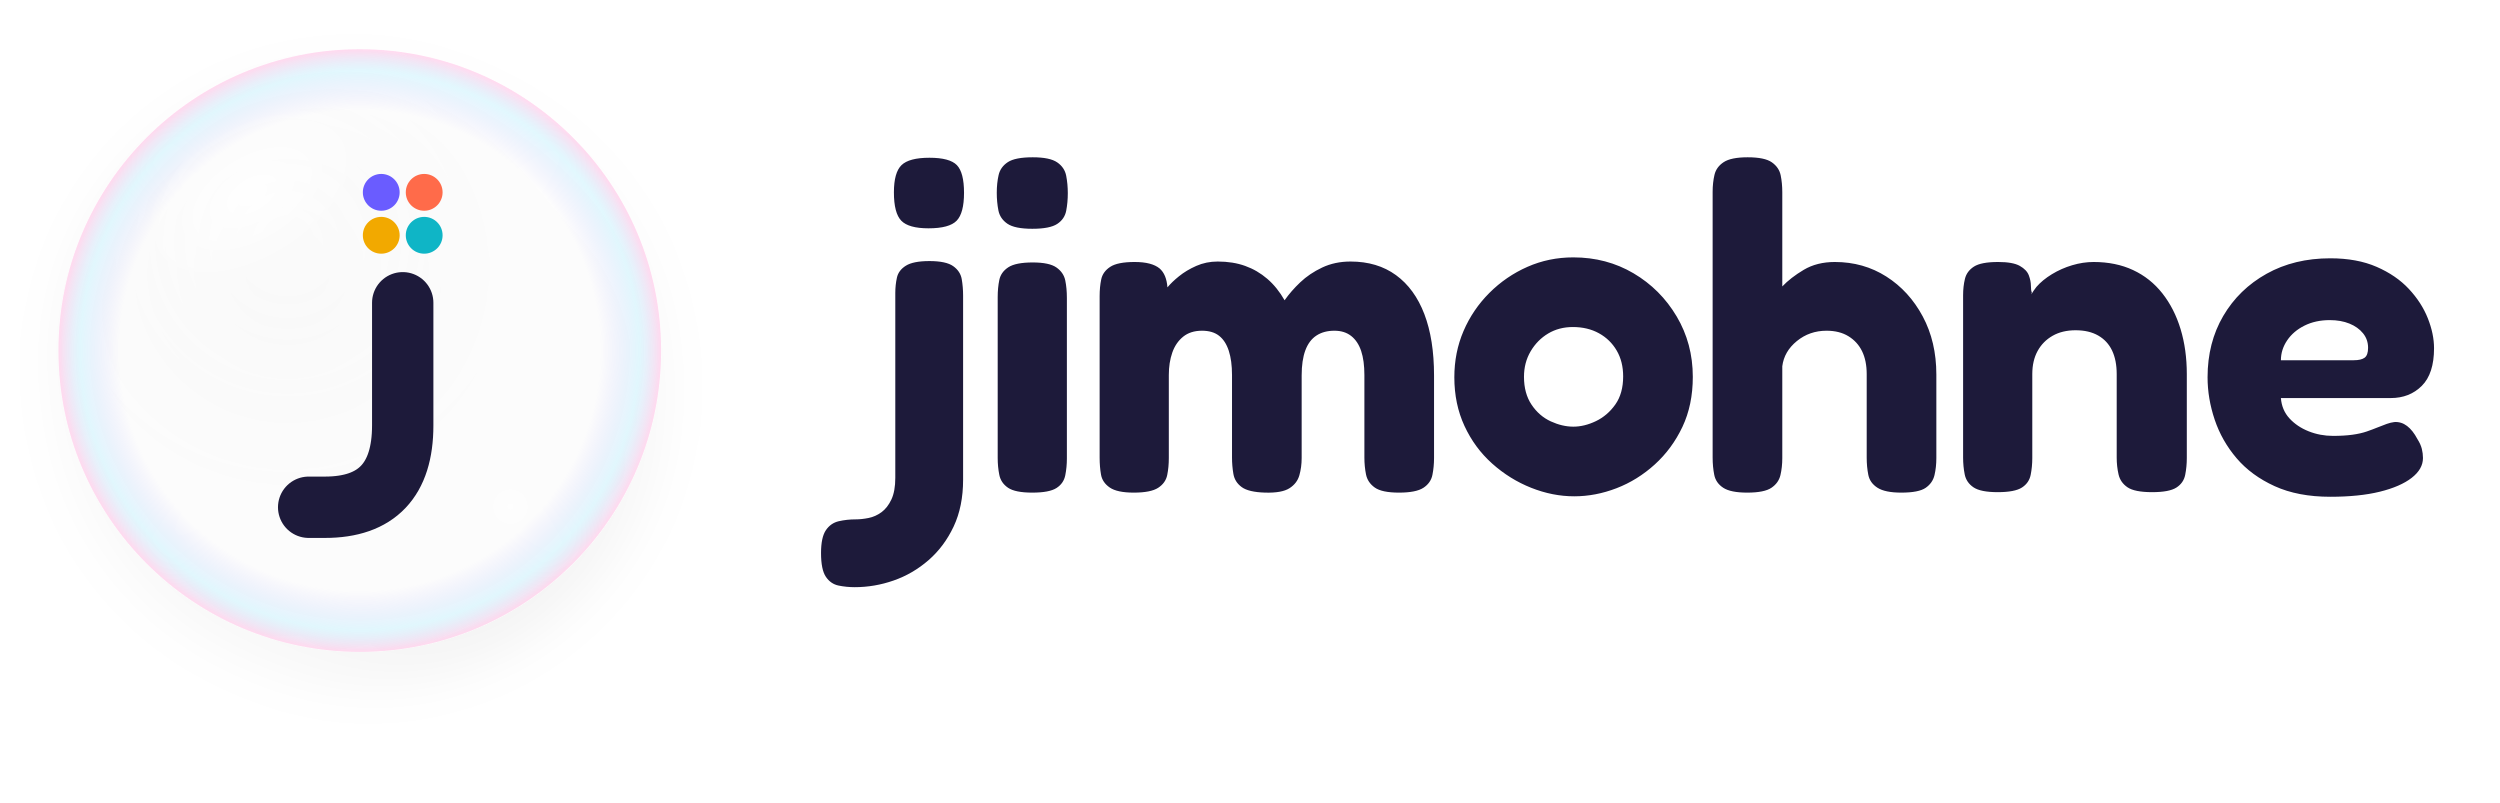
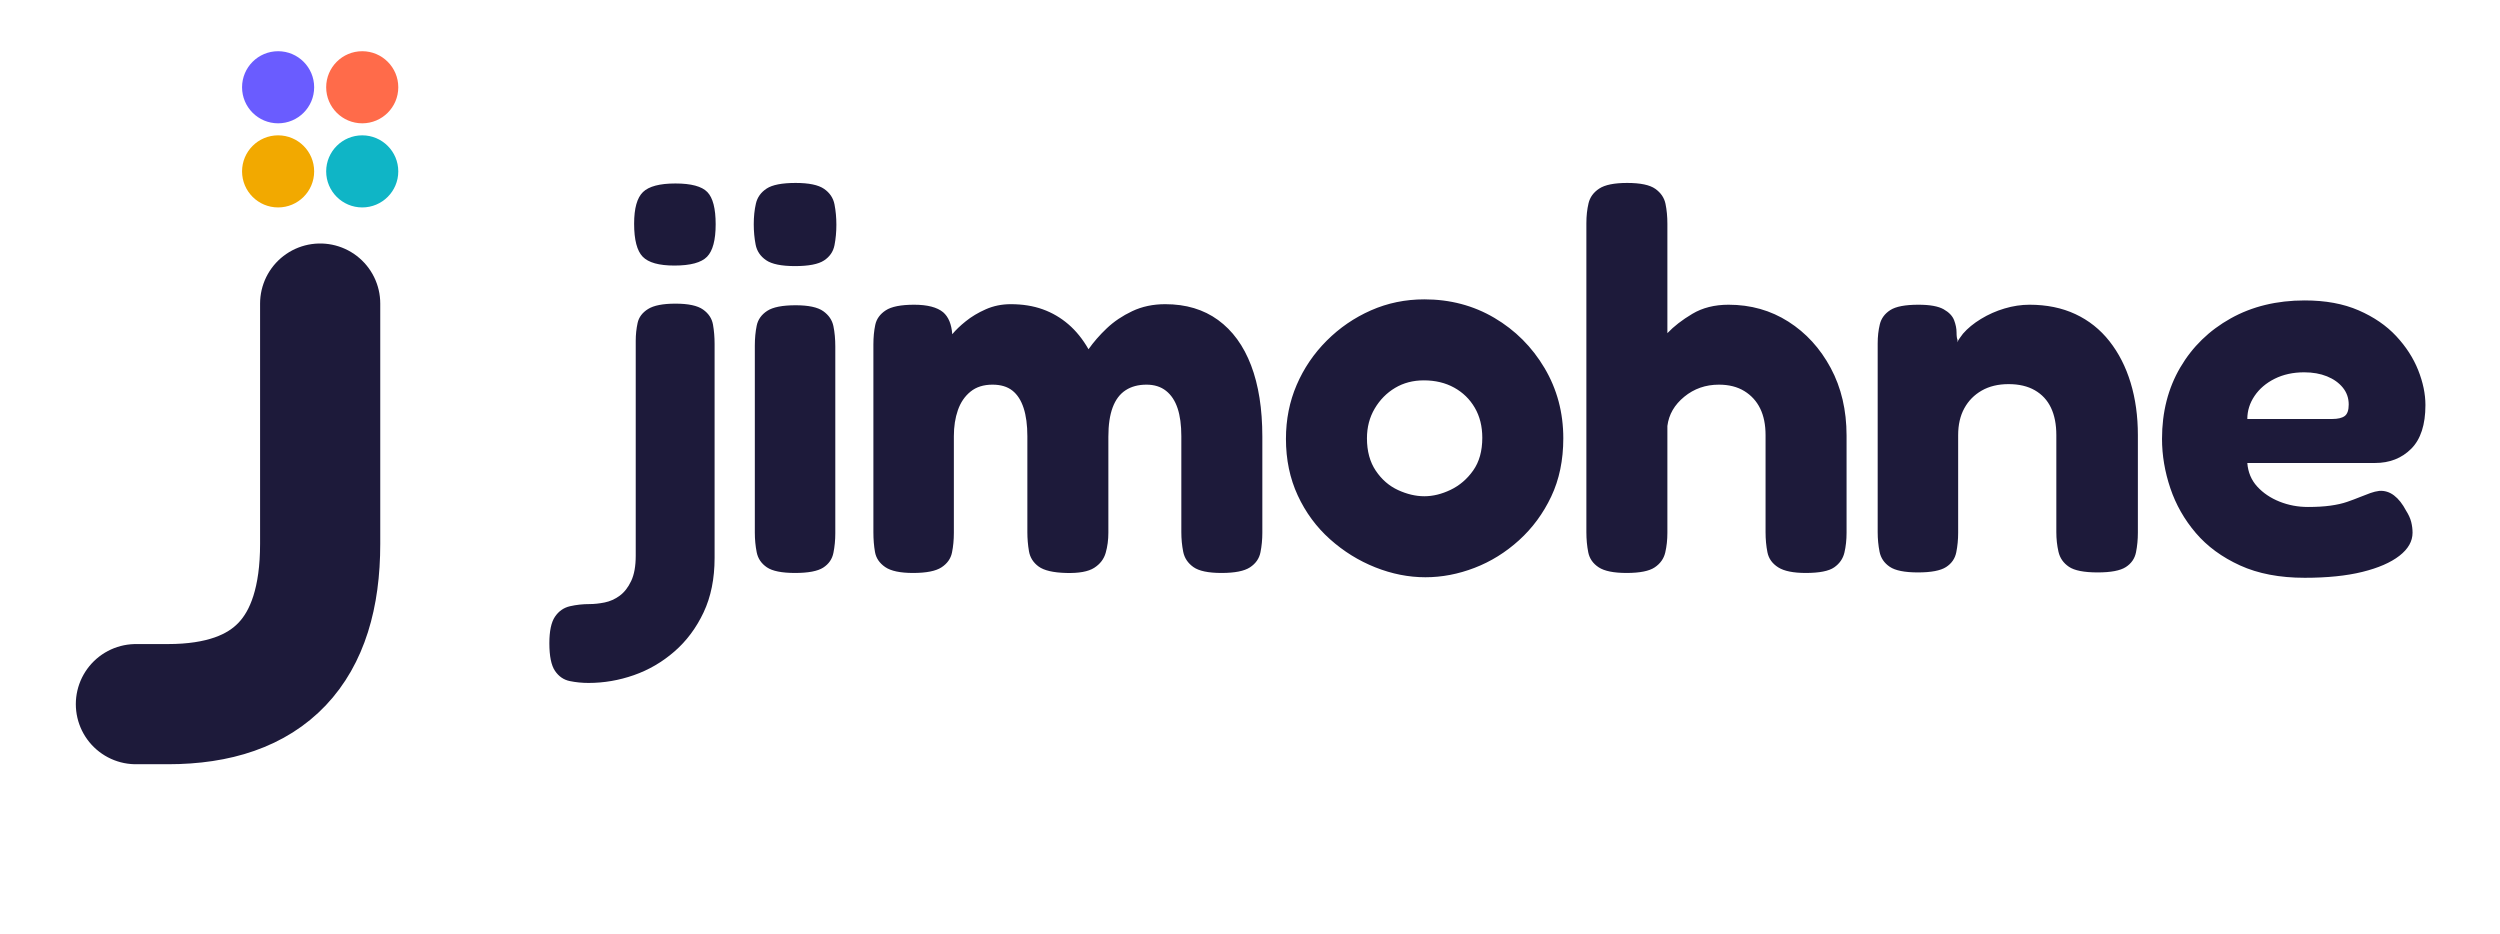
- <svg xmlns="http://www.w3.org/2000/svg" viewBox="-8 -6 542 174" width="542" height="174" role="img" aria-label="Jimohne">
-   <g transform="scale(0.58333)">
-     <defs>
-       <radialGradient id="lB" cx="0.38" cy="0.32" r="0.75">
-         <stop offset="0" stop-color="#ffffff" stop-opacity="0.5" />
-         <stop offset="0.55" stop-color="#ffffff" stop-opacity="0.14" />
-         <stop offset="0.86" stop-color="#ffffff" stop-opacity="0.18" />
-         <stop offset="1" stop-color="#ffffff" stop-opacity="0.55" />
-       </radialGradient>
-       <radialGradient id="lI" cx="0.5" cy="0.5" r="0.5">
-         <stop offset="0.8" stop-color="#8b7dff" stop-opacity="0" />
-         <stop offset="0.93" stop-color="#7fe3ff" stop-opacity="0.22" />
-         <stop offset="1" stop-color="#ff9ad5" stop-opacity="0.35" />
-       </radialGradient>
-       <radialGradient id="lH" cx="0.5" cy="0.5" r="0.5">
-         <stop offset="0" stop-color="#ffffff" stop-opacity="0.95" />
-         <stop offset="1" stop-color="#ffffff" stop-opacity="0" />
-       </radialGradient>
-       <filter id="lD" x="-25%" y="-25%" width="150%" height="160%">
-         <feDropShadow dx="0" dy="10" stdDeviation="10" flood-color="#141228" flood-opacity="0.18" />
-       </filter>
-     </defs>
-     <g filter="url(#lD)">
-       <circle cx="120" cy="120" r="112" fill="url(#lB)" />
-     </g>
-     <circle cx="120" cy="120" r="112" fill="url(#lI)" />
-     <ellipse cx="80" cy="62" rx="46" ry="26" transform="rotate(-32 80 62)" fill="url(#lH)" opacity="0.85" />
-     <circle cx="176" cy="178" r="9" fill="url(#lH)" opacity="0.6" />
-     <g transform="translate(120 122) scale(0.76) translate(-119 -128)">
+ <svg xmlns="http://www.w3.org/2000/svg" viewBox="-8 -6 466 174" width="466" height="174" role="img" aria-label="Jimohne">
+   <g transform="translate(-34 0) scale(0.58333)">
+     <g transform="translate(120 120) scale(1.28) translate(-119 -128)">
      <path d="M140 102 L140 162 Q140 202 102 202 L94 202" fill="none" stroke="#1d1a3a" stroke-width="30" stroke-linecap="round" stroke-linejoin="round" />
      <circle cx="129.5" cy="48" r="9" fill="#6a5cff" />
      <circle cx="150.5" cy="48" r="9" fill="#ff6b4a" />
      <circle cx="129.5" cy="69" r="9" fill="#f2a900" />
      <circle cx="150.5" cy="69" r="9" fill="#0fb5c6" />
    </g>
  </g>
-   <path transform="translate(181.60 99.90)" d="M-4.3 21.4Q-6.1 21.4 -7.8 21.05Q-9.5 20.7 -10.55 19.15Q-11.6 17.6 -11.6 14.0Q-11.6 10.6 -10.55 9.05Q-9.5 7.5 -7.75 7.1Q-6.0 6.7 -4.1 6.7Q-2.8 6.7 -1.3 6.4Q0.2 6.1 1.5 5.15Q2.8 4.2 3.65 2.4Q4.5 0.6 4.5 -2.3V-42.4Q4.5 -44.1 4.85 -45.7Q5.2 -47.3 6.8 -48.3Q8.4 -49.3 11.9 -49.3Q15.5 -49.3 17.05 -48.2Q18.6 -47.1 18.9 -45.4Q19.2 -43.7 19.2 -41.8V-1.9Q19.2 3.9 17.15 8.25Q15.1 12.6 11.7 15.55Q8.3 18.5 4.15 19.95Q0.0 21.4 -4.3 21.4ZM11.7 -56.4Q7.4 -56.4 5.8 -58.05Q4.2 -59.7 4.2 -64.2Q4.2 -68.5 5.85 -70.1Q7.5 -71.7 11.9 -71.7Q16.3 -71.7 17.85 -70.1Q19.4 -68.5 19.4 -64.1Q19.4 -59.7 17.8 -58.05Q16.2 -56.4 11.7 -56.4Z M34.2 0.9Q30.5 0.9 28.95 -0.15Q27.4 -1.2 27.05 -2.95Q26.7 -4.7 26.7 -6.6V-41.5Q26.7 -43.5 27.05 -45.2Q27.4 -46.9 29.0 -47.95Q30.6 -49.0 34.3 -49.0Q37.9 -49.0 39.45 -47.9Q41.0 -46.8 41.35 -45.1Q41.7 -43.4 41.7 -41.3V-6.5Q41.7 -4.6 41.35 -2.85Q41.0 -1.1 39.45 -0.1Q37.9 0.9 34.2 0.9ZM34.2 -56.3Q30.4 -56.3 28.8 -57.4Q27.2 -58.5 26.85 -60.3Q26.5 -62.1 26.5 -64.1Q26.5 -66.2 26.9 -67.95Q27.3 -69.7 28.9 -70.75Q30.5 -71.8 34.3 -71.8Q38.0 -71.8 39.6 -70.7Q41.2 -69.6 41.55 -67.8Q41.9 -66.0 41.9 -64.0Q41.9 -62.0 41.55 -60.2Q41.2 -58.4 39.6 -57.35Q38.0 -56.3 34.2 -56.3Z M56.2 0.9Q52.6 0.9 51 -0.2Q49.4 -1.3 49.1 -3.0Q48.8 -4.7 48.8 -6.7V-41.7Q48.8 -43.7 49.15 -45.35Q49.5 -47.0 51.1 -48.05Q52.7 -49.1 56.4 -49.1Q60.1 -49.1 61.8 -47.7Q63.3 -46.4 63.5 -43.6Q64.5 -44.8 66.0 -46.0Q67.6 -47.3 69.75 -48.25Q71.9 -49.2 74.4 -49.2Q77.7 -49.2 80.35 -48.25Q83.0 -47.3 85.15 -45.45Q87.3 -43.6 88.9 -40.8Q90.3 -42.8 92.3 -44.7Q94.3 -46.6 97.05 -47.9Q99.8 -49.2 103.2 -49.2Q109.0 -49.2 113.05 -46.25Q117.1 -43.3 119.2 -37.8Q121.3 -32.3 121.3 -24.5V-6.6Q121.3 -4.7 120.95 -2.95Q120.6 -1.2 119.0 -0.15Q117.4 0.9 113.7 0.9Q110.0 0.9 108.45 -0.2Q106.9 -1.3 106.55 -3.05Q106.2 -4.8 106.2 -6.7V-24.6Q106.2 -27.7 105.5 -29.8Q104.8 -31.9 103.35 -33.05Q101.9 -34.2 99.7 -34.2Q97.4 -34.2 95.8 -33.15Q94.2 -32.1 93.4 -29.95Q92.6 -27.8 92.6 -24.5V-6.6Q92.6 -4.6 92.1 -2.85Q91.6 -1.1 89.95 -0.05Q88.3 1.0 84.7 0.9Q81.1 0.8 79.6 -0.3Q78.1 -1.4 77.8 -3.15Q77.5 -4.9 77.5 -6.7V-24.6Q77.5 -27.7 76.8 -29.85Q76.1 -32.0 74.7 -33.1Q73.3 -34.2 71.0 -34.2Q68.5 -34.2 66.9 -32.9Q65.3 -31.6 64.55 -29.45Q63.8 -27.3 63.8 -24.6V-6.6Q63.8 -4.6 63.45 -2.9Q63.1 -1.2 61.5 -0.15Q59.9 0.9 56.2 0.9Z M151.7 1.7Q147 1.7 142.35 -0.15Q137.7 -2.0 133.9 -5.4Q130.1 -8.8 127.9 -13.55Q125.7 -18.3 125.7 -24.1Q125.7 -29.5 127.7 -34.15Q129.7 -38.8 133.3 -42.4Q136.9 -46.0 141.55 -48.05Q146.2 -50.1 151.5 -50.1Q158.7 -50.1 164.55 -46.65Q170.4 -43.2 173.9 -37.3Q177.4 -31.4 177.4 -24.2Q177.4 -18.1 175.15 -13.35Q172.9 -8.6 169.15 -5.2Q165.4 -1.8 160.85 -0.05Q156.3 1.7 151.7 1.7ZM151.5 -13.4Q153.9 -13.4 156.4 -14.6Q158.9 -15.8 160.6 -18.2Q162.3 -20.6 162.3 -24.3Q162.3 -27.5 160.9 -29.9Q159.5 -32.3 157.05 -33.65Q154.6 -35.0 151.4 -35.0Q148.4 -35.0 146.05 -33.6Q143.7 -32.2 142.25 -29.75Q140.8 -27.3 140.8 -24.2Q140.8 -20.6 142.45 -18.15Q144.1 -15.7 146.6 -14.55Q149.1 -13.4 151.5 -13.4Z M189.2 0.9Q185.6 0.9 184 -0.15Q182.4 -1.2 182.05 -2.95Q181.7 -4.7 181.7 -6.7V-64.3Q181.7 -66.3 182.1 -68.0Q182.5 -69.7 184.1 -70.75Q185.7 -71.8 189.3 -71.8Q193 -71.8 194.55 -70.7Q196.1 -69.6 196.45 -67.9Q196.8 -66.2 196.8 -64.2V-43.8Q198.6 -45.7 201.45 -47.4Q204.3 -49.1 208.2 -49.1Q214.4 -49.1 219.35 -45.95Q224.3 -42.8 227.25 -37.3Q230.2 -31.8 230.2 -24.7V-6.6Q230.2 -4.6 229.8 -2.9Q229.4 -1.2 227.9 -0.15Q226.4 0.9 222.6 0.9Q219.1 0.9 217.45 -0.15Q215.8 -1.2 215.45 -2.95Q215.1 -4.7 215.1 -6.7V-24.8Q215.1 -27.7 214.1 -29.75Q213.1 -31.8 211.15 -33.0Q209.2 -34.2 206.4 -34.2Q202.7 -34.2 199.95 -31.95Q197.2 -29.7 196.8 -26.5V-6.6Q196.8 -4.6 196.4 -2.9Q196 -1.2 194.45 -0.15Q192.9 0.9 189.2 0.9Z M243.5 0.8Q239.8 0.8 238.25 -0.25Q236.7 -1.3 236.35 -3.05Q236 -4.8 236 -6.7V-41.9Q236 -43.8 236.4 -45.45Q236.8 -47.1 238.35 -48.1Q239.9 -49.1 243.6 -49.1Q246.8 -49.1 248.3 -48.25Q249.8 -47.4 250.25 -46.2Q250.7 -45.0 250.7 -43.95Q250.7 -42.9 250.9 -42.5L250.8 -42.1Q251.2 -42.8 251.9 -43.7Q253.2 -45.2 255.25 -46.45Q257.3 -47.7 259.65 -48.4Q262 -49.1 264.3 -49.1Q269.1 -49.1 272.85 -47.35Q276.6 -45.6 279.2 -42.3Q281.8 -39.0 283.15 -34.55Q284.5 -30.1 284.5 -24.8V-6.6Q284.5 -4.7 284.15 -2.95Q283.8 -1.2 282.25 -0.2Q280.7 0.8 277 0.8Q273.2 0.8 271.65 -0.25Q270.1 -1.3 269.7 -3.05Q269.3 -4.8 269.3 -6.7V-24.8Q269.3 -27.8 268.3 -29.9Q267.3 -32.0 265.3 -33.15Q263.3 -34.3 260.4 -34.3Q257.5 -34.3 255.4 -33.1Q253.3 -31.9 252.15 -29.8Q251 -27.7 251 -24.8V-6.6Q251 -4.7 250.65 -2.95Q250.3 -1.2 248.75 -0.2Q247.2 0.8 243.5 0.8Z M315.6 1.8Q308.6 1.8 303.55 -0.5Q298.5 -2.8 295.3 -6.55Q292.1 -10.3 290.55 -14.9Q289 -19.5 289 -24.1Q289 -31.6 292.4 -37.4Q295.8 -43.2 301.8 -46.55Q307.8 -49.9 315.6 -49.9Q321.4 -49.9 325.65 -48.05Q329.9 -46.2 332.65 -43.25Q335.4 -40.3 336.75 -36.9Q338.1 -33.5 338.1 -30.4Q338.1 -24.9 335.45 -22.25Q332.8 -19.6 328.7 -19.6H304.9Q305.1 -17.0 306.75 -15.2Q308.4 -13.4 310.9 -12.4Q313.4 -11.4 316.2 -11.4Q318.6 -11.4 320.4 -11.65Q322.2 -11.9 323.5 -12.35Q324.8 -12.8 325.9 -13.25Q327 -13.7 327.85 -14.0Q328.7 -14.3 329.5 -14.4Q331 -14.5 332.25 -13.55Q333.5 -12.6 334.5 -10.7Q335.2 -9.6 335.45 -8.6Q335.7 -7.6 335.7 -6.6Q335.7 -4.2 333.25 -2.3Q330.8 -0.4 326.35 0.7Q321.9 1.8 315.6 1.8ZM304.9 -27.8H320.7Q322.3 -27.8 323.05 -28.35Q323.8 -28.9 323.8 -30.5Q323.8 -32.3 322.7 -33.65Q321.6 -35.0 319.75 -35.75Q317.9 -36.5 315.5 -36.5Q312.4 -36.5 310.0 -35.3Q307.6 -34.1 306.25 -32.1Q304.9 -30.1 304.9 -27.8Z" fill="#1d1a3a" />
+   <path transform="translate(106.00 99.90)" d="M-4.3 21.4Q-6.1 21.4 -7.8 21.05Q-9.5 20.7 -10.55 19.15Q-11.6 17.6 -11.6 14.0Q-11.6 10.6 -10.55 9.05Q-9.5 7.5 -7.75 7.1Q-6.0 6.7 -4.1 6.7Q-2.8 6.7 -1.3 6.4Q0.2 6.1 1.5 5.15Q2.8 4.2 3.65 2.4Q4.5 0.6 4.5 -2.3V-42.4Q4.5 -44.1 4.85 -45.7Q5.2 -47.3 6.8 -48.3Q8.4 -49.3 11.9 -49.3Q15.5 -49.3 17.05 -48.2Q18.6 -47.1 18.9 -45.4Q19.2 -43.7 19.2 -41.8V-1.9Q19.2 3.9 17.15 8.25Q15.1 12.6 11.7 15.55Q8.3 18.5 4.15 19.95Q0.0 21.4 -4.3 21.4ZM11.7 -56.4Q7.4 -56.4 5.8 -58.05Q4.2 -59.7 4.2 -64.2Q4.2 -68.5 5.85 -70.1Q7.5 -71.7 11.9 -71.7Q16.3 -71.7 17.85 -70.1Q19.4 -68.5 19.4 -64.1Q19.4 -59.7 17.8 -58.05Q16.2 -56.4 11.7 -56.4Z M34.2 0.9Q30.5 0.9 28.95 -0.15Q27.4 -1.2 27.05 -2.95Q26.7 -4.7 26.7 -6.6V-41.5Q26.7 -43.5 27.05 -45.2Q27.4 -46.9 29.0 -47.95Q30.6 -49.0 34.3 -49.0Q37.9 -49.0 39.45 -47.9Q41.0 -46.8 41.35 -45.1Q41.7 -43.4 41.7 -41.3V-6.5Q41.7 -4.6 41.35 -2.85Q41.0 -1.1 39.45 -0.1Q37.9 0.9 34.2 0.9ZM34.2 -56.3Q30.4 -56.3 28.8 -57.4Q27.2 -58.5 26.85 -60.3Q26.5 -62.1 26.5 -64.1Q26.5 -66.2 26.9 -67.95Q27.3 -69.7 28.9 -70.75Q30.5 -71.8 34.3 -71.8Q38.0 -71.8 39.6 -70.7Q41.2 -69.6 41.55 -67.8Q41.9 -66.0 41.9 -64.0Q41.9 -62.0 41.55 -60.2Q41.2 -58.4 39.6 -57.35Q38.0 -56.3 34.2 -56.3Z M56.2 0.9Q52.6 0.9 51 -0.2Q49.4 -1.3 49.1 -3.0Q48.8 -4.7 48.8 -6.7V-41.7Q48.8 -43.7 49.15 -45.35Q49.5 -47.0 51.1 -48.05Q52.7 -49.1 56.4 -49.1Q60.1 -49.1 61.8 -47.7Q63.3 -46.4 63.5 -43.6Q64.5 -44.8 66.0 -46.0Q67.6 -47.3 69.75 -48.25Q71.9 -49.2 74.4 -49.2Q77.7 -49.2 80.35 -48.25Q83.0 -47.3 85.15 -45.45Q87.3 -43.6 88.9 -40.8Q90.3 -42.8 92.3 -44.7Q94.3 -46.6 97.05 -47.9Q99.8 -49.2 103.2 -49.2Q109.0 -49.2 113.05 -46.25Q117.1 -43.3 119.2 -37.8Q121.3 -32.3 121.3 -24.5V-6.6Q121.3 -4.7 120.95 -2.95Q120.6 -1.2 119.0 -0.15Q117.4 0.9 113.7 0.9Q110.0 0.9 108.45 -0.2Q106.9 -1.3 106.55 -3.05Q106.2 -4.8 106.2 -6.7V-24.6Q106.2 -27.7 105.5 -29.8Q104.8 -31.9 103.35 -33.05Q101.9 -34.2 99.7 -34.2Q97.4 -34.2 95.8 -33.15Q94.2 -32.1 93.4 -29.95Q92.6 -27.8 92.6 -24.5V-6.6Q92.6 -4.6 92.1 -2.85Q91.6 -1.1 89.95 -0.05Q88.3 1.0 84.7 0.9Q81.1 0.8 79.6 -0.3Q78.1 -1.4 77.8 -3.15Q77.5 -4.9 77.5 -6.7V-24.6Q77.5 -27.7 76.8 -29.85Q76.1 -32.0 74.7 -33.1Q73.3 -34.2 71.0 -34.2Q68.5 -34.2 66.9 -32.9Q65.3 -31.6 64.55 -29.45Q63.8 -27.3 63.8 -24.6V-6.6Q63.8 -4.6 63.45 -2.9Q63.1 -1.2 61.5 -0.15Q59.9 0.9 56.2 0.9Z M151.7 1.7Q147 1.7 142.35 -0.15Q137.7 -2.0 133.9 -5.4Q130.1 -8.8 127.9 -13.55Q125.7 -18.3 125.7 -24.1Q125.7 -29.5 127.7 -34.15Q129.7 -38.8 133.3 -42.4Q136.9 -46.0 141.55 -48.05Q146.2 -50.1 151.5 -50.1Q158.7 -50.1 164.55 -46.65Q170.4 -43.2 173.9 -37.3Q177.4 -31.4 177.4 -24.2Q177.4 -18.1 175.15 -13.35Q172.9 -8.6 169.15 -5.2Q165.4 -1.8 160.85 -0.05Q156.3 1.7 151.7 1.7ZM151.5 -13.4Q153.9 -13.4 156.4 -14.6Q158.9 -15.8 160.6 -18.2Q162.3 -20.6 162.3 -24.3Q162.3 -27.5 160.9 -29.9Q159.5 -32.3 157.05 -33.65Q154.6 -35.0 151.4 -35.0Q148.4 -35.0 146.05 -33.6Q143.7 -32.2 142.25 -29.75Q140.8 -27.3 140.8 -24.2Q140.8 -20.6 142.45 -18.15Q144.1 -15.7 146.6 -14.55Q149.1 -13.4 151.5 -13.4Z M189.2 0.9Q185.6 0.9 184 -0.15Q182.4 -1.2 182.05 -2.95Q181.7 -4.7 181.7 -6.7V-64.3Q181.7 -66.3 182.1 -68.0Q182.5 -69.7 184.1 -70.75Q185.7 -71.8 189.3 -71.8Q193 -71.8 194.55 -70.7Q196.1 -69.6 196.45 -67.9Q196.8 -66.2 196.8 -64.2V-43.8Q198.6 -45.7 201.45 -47.4Q204.3 -49.1 208.2 -49.1Q214.4 -49.1 219.35 -45.95Q224.3 -42.8 227.25 -37.3Q230.2 -31.8 230.2 -24.7V-6.6Q230.2 -4.6 229.8 -2.9Q229.4 -1.2 227.9 -0.15Q226.4 0.9 222.6 0.9Q219.1 0.9 217.45 -0.15Q215.8 -1.2 215.45 -2.95Q215.1 -4.7 215.1 -6.7V-24.8Q215.1 -27.7 214.1 -29.75Q213.1 -31.8 211.15 -33.0Q209.2 -34.2 206.4 -34.2Q202.7 -34.2 199.95 -31.95Q197.2 -29.7 196.8 -26.5V-6.6Q196.8 -4.6 196.4 -2.9Q196 -1.2 194.45 -0.15Q192.9 0.9 189.2 0.9Z M243.5 0.8Q239.8 0.8 238.25 -0.25Q236.7 -1.3 236.35 -3.05Q236 -4.8 236 -6.7V-41.9Q236 -43.8 236.4 -45.45Q236.8 -47.1 238.35 -48.1Q239.9 -49.1 243.6 -49.1Q246.8 -49.1 248.3 -48.25Q249.8 -47.4 250.25 -46.2Q250.7 -45.0 250.7 -43.95Q250.7 -42.9 250.9 -42.5L250.8 -42.1Q251.2 -42.8 251.9 -43.7Q253.2 -45.2 255.25 -46.45Q257.3 -47.7 259.65 -48.4Q262 -49.1 264.3 -49.1Q269.1 -49.1 272.85 -47.35Q276.6 -45.6 279.2 -42.3Q281.8 -39.0 283.15 -34.55Q284.5 -30.1 284.5 -24.8V-6.6Q284.5 -4.7 284.15 -2.95Q283.8 -1.2 282.25 -0.2Q280.7 0.8 277 0.8Q273.2 0.8 271.65 -0.25Q270.1 -1.3 269.7 -3.05Q269.3 -4.8 269.3 -6.7V-24.8Q269.3 -27.8 268.3 -29.9Q267.3 -32.0 265.3 -33.15Q263.3 -34.3 260.4 -34.3Q257.5 -34.3 255.4 -33.1Q253.3 -31.9 252.15 -29.8Q251 -27.7 251 -24.8V-6.6Q251 -4.7 250.65 -2.95Q250.3 -1.2 248.75 -0.2Q247.2 0.8 243.5 0.8Z M315.6 1.8Q308.6 1.8 303.55 -0.5Q298.5 -2.8 295.3 -6.55Q292.1 -10.3 290.55 -14.9Q289 -19.5 289 -24.1Q289 -31.6 292.4 -37.4Q295.8 -43.2 301.8 -46.55Q307.8 -49.9 315.6 -49.9Q321.4 -49.9 325.65 -48.05Q329.9 -46.2 332.65 -43.25Q335.4 -40.3 336.75 -36.9Q338.1 -33.5 338.1 -30.4Q338.1 -24.9 335.45 -22.25Q332.8 -19.6 328.7 -19.6H304.9Q305.1 -17.0 306.75 -15.2Q308.4 -13.4 310.9 -12.4Q313.4 -11.4 316.2 -11.4Q318.6 -11.4 320.4 -11.65Q322.2 -11.9 323.5 -12.35Q324.8 -12.8 325.9 -13.25Q327 -13.7 327.85 -14.0Q328.7 -14.3 329.5 -14.4Q331 -14.5 332.25 -13.55Q333.5 -12.6 334.5 -10.7Q335.2 -9.6 335.45 -8.6Q335.7 -7.6 335.7 -6.6Q335.7 -4.2 333.25 -2.3Q330.8 -0.4 326.35 0.7Q321.9 1.8 315.6 1.8ZM304.9 -27.8H320.7Q322.3 -27.8 323.05 -28.35Q323.8 -28.9 323.8 -30.5Q323.8 -32.3 322.7 -33.65Q321.6 -35.0 319.75 -35.75Q317.9 -36.5 315.5 -36.5Q312.4 -36.5 310.0 -35.3Q307.6 -34.1 306.25 -32.1Q304.9 -30.1 304.9 -27.8Z" fill="#1d1a3a" />
</svg>
